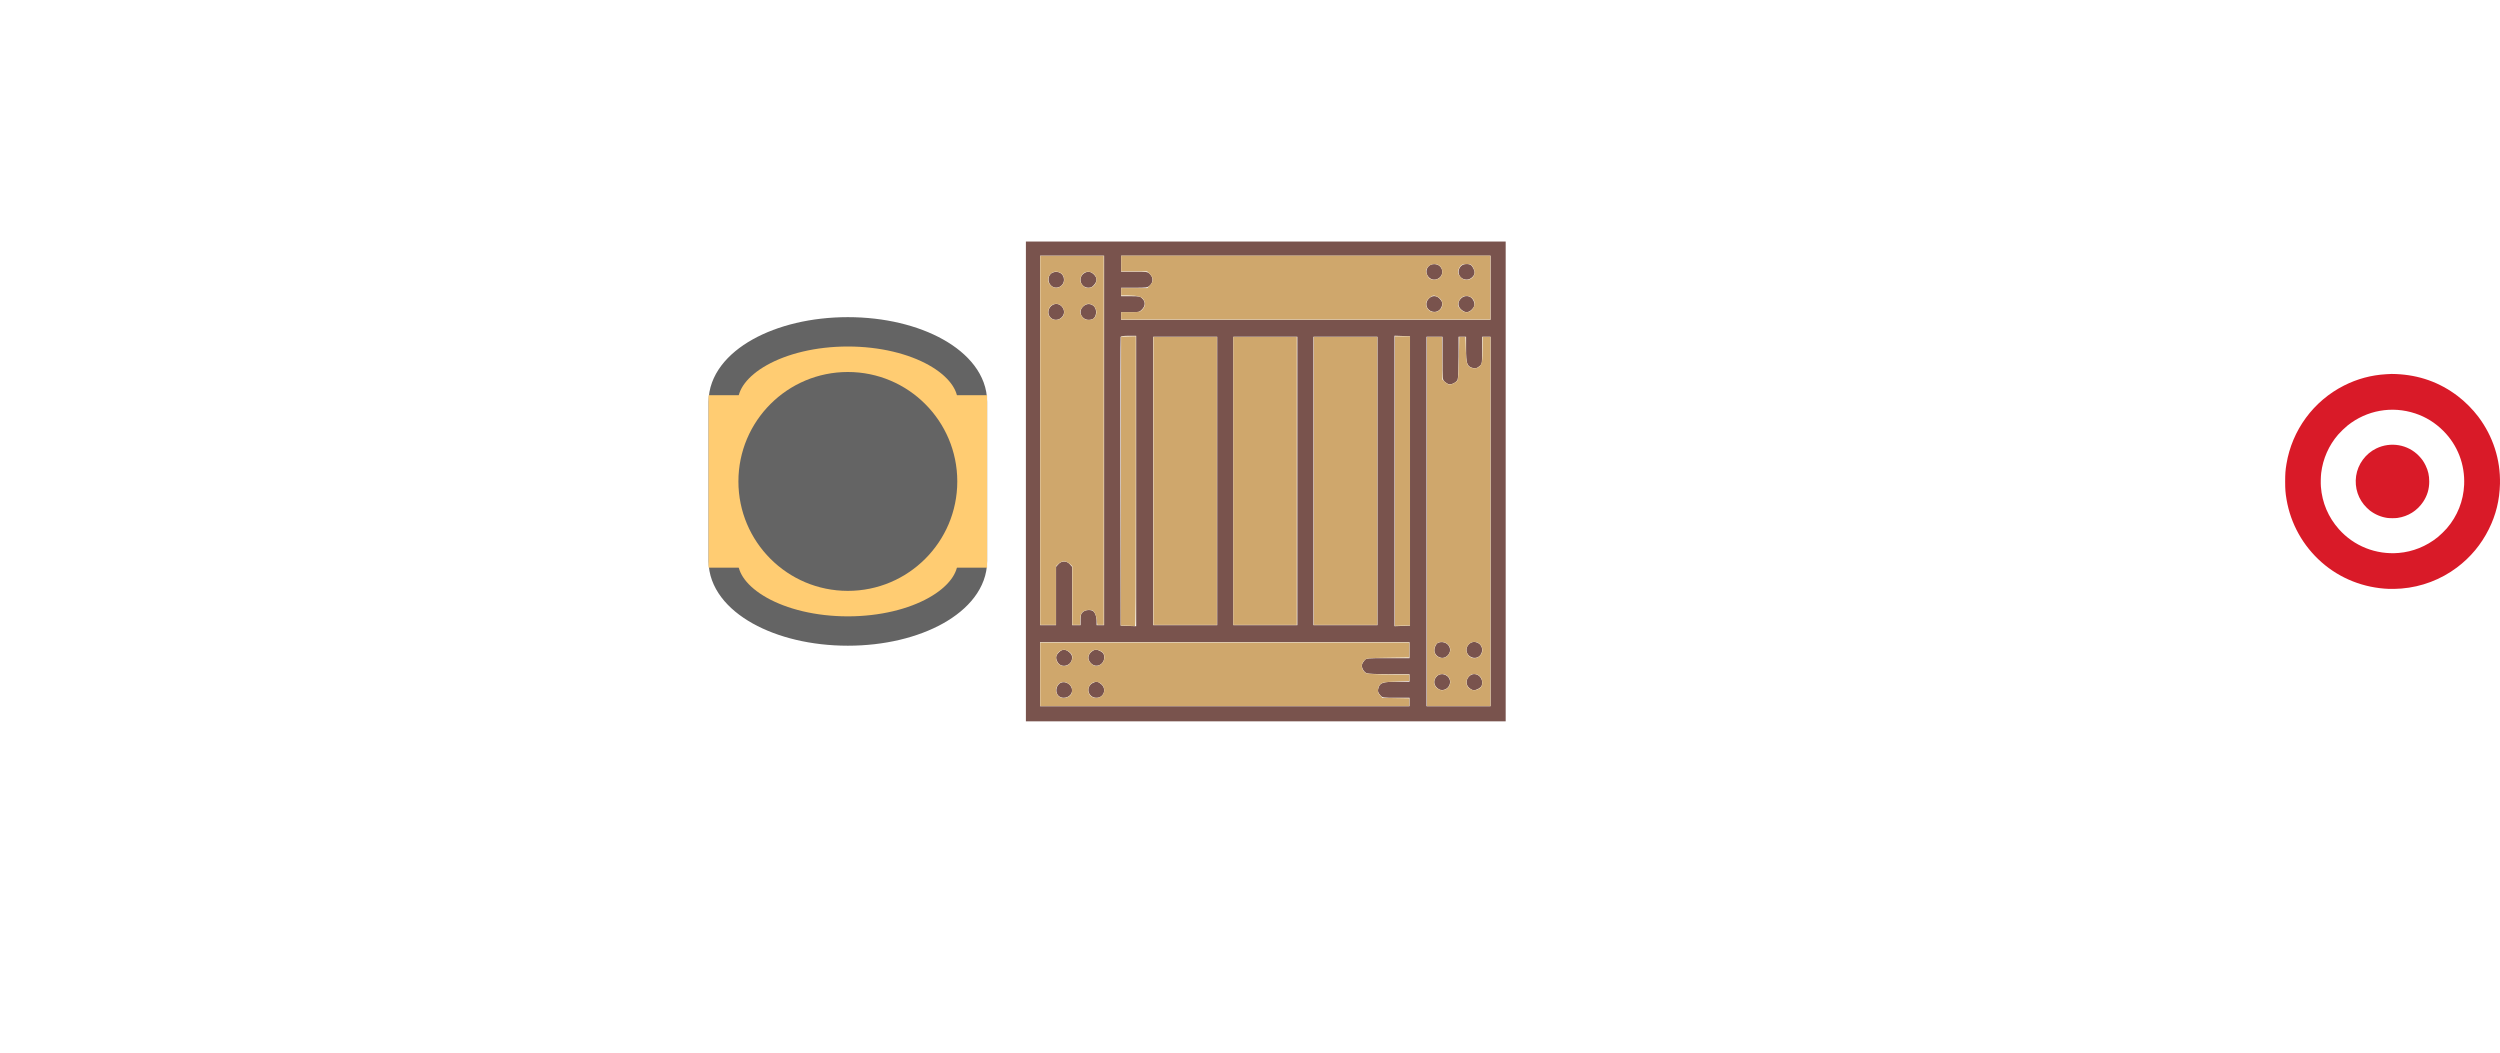
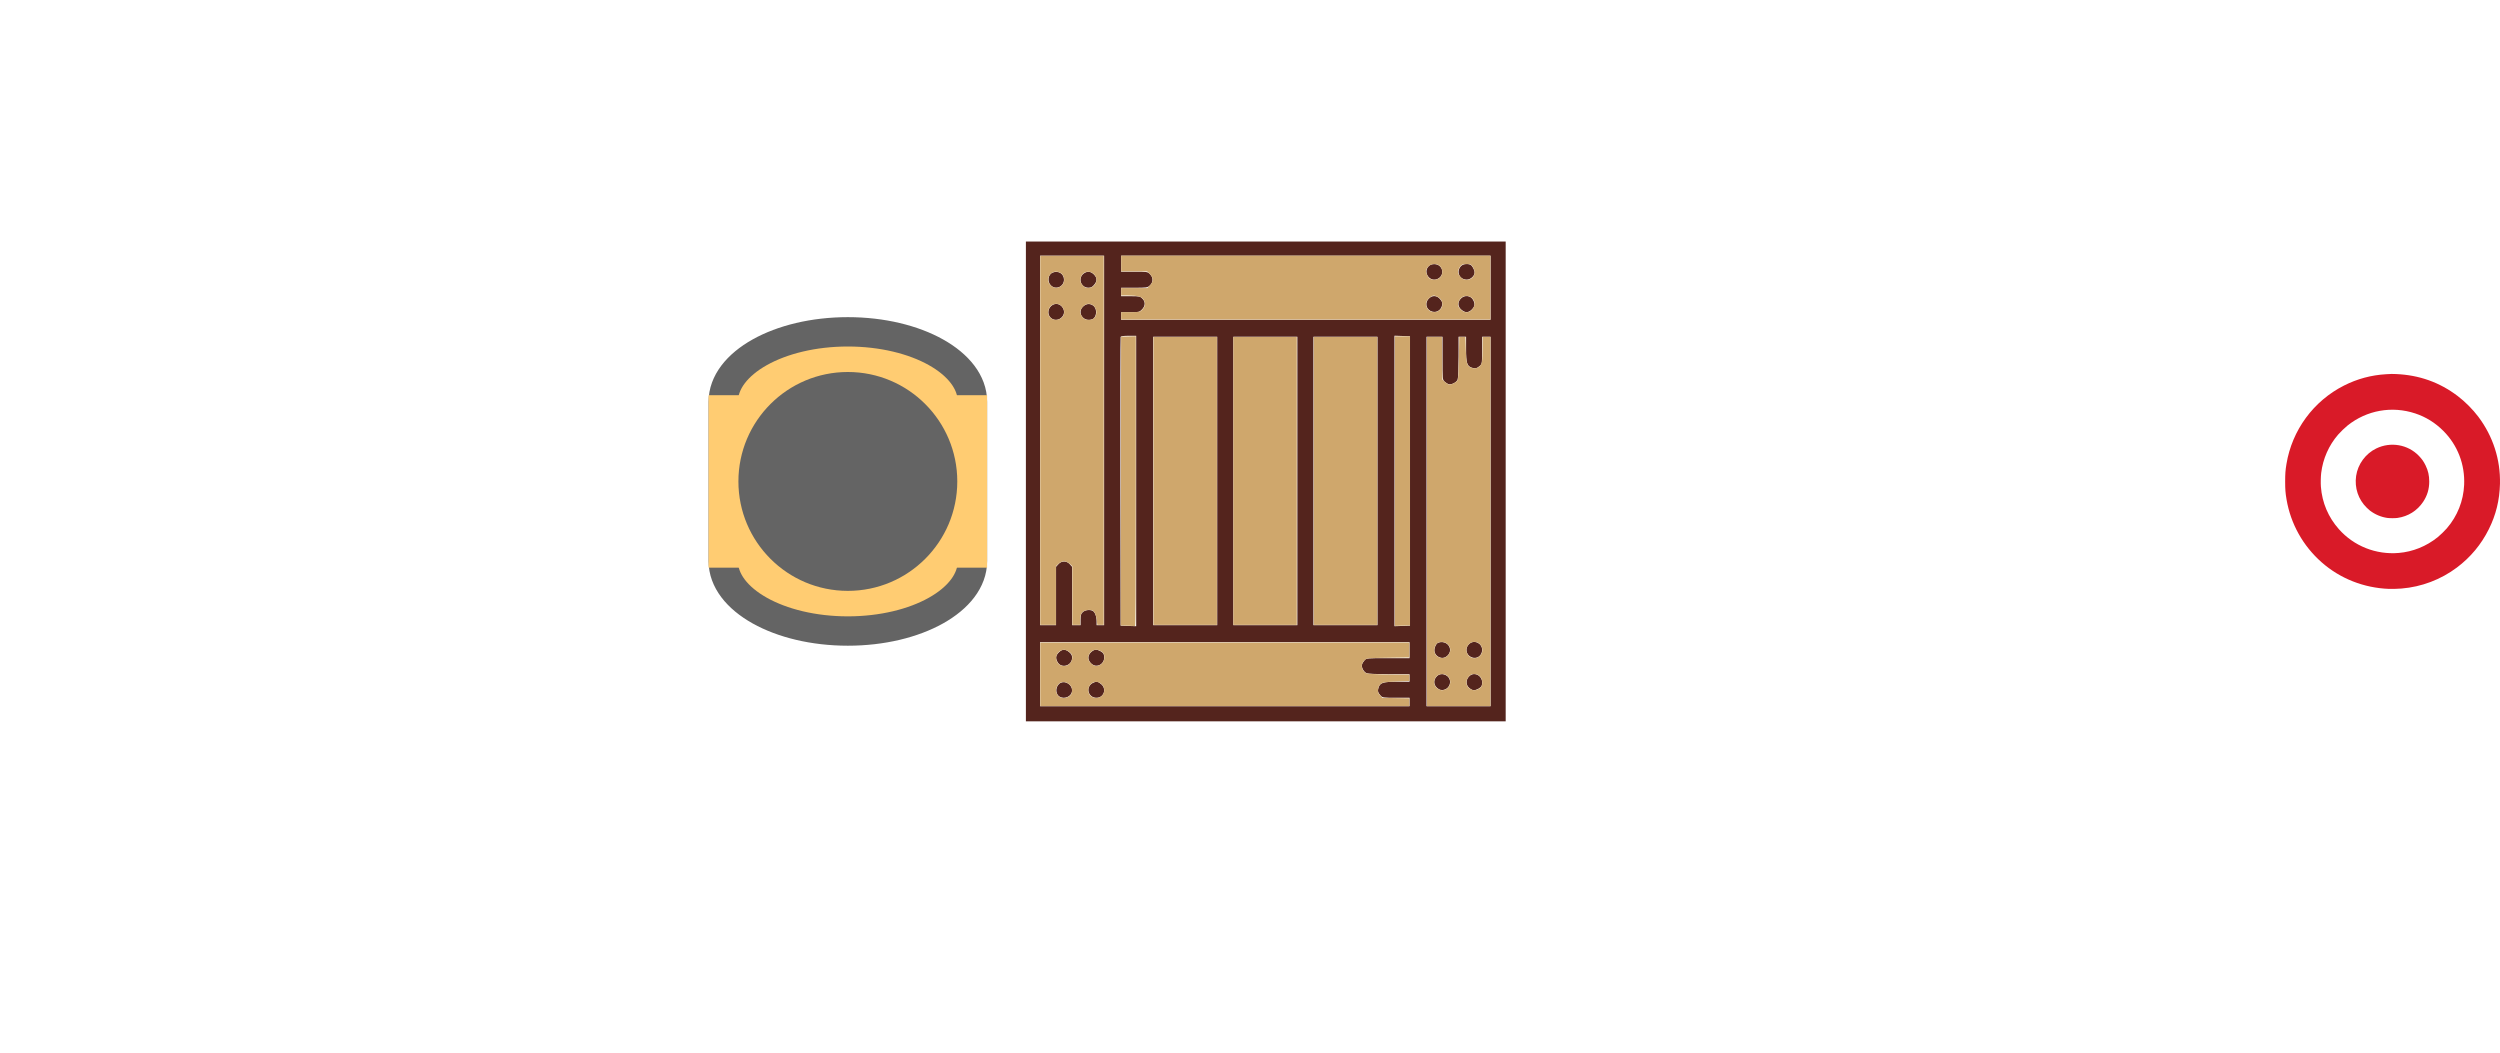
<svg xmlns="http://www.w3.org/2000/svg" xmlns:xlink="http://www.w3.org/1999/xlink" width="340.616mm" height="143.431mm" viewBox="0 0 1206.906 508.22" id="svg2" version="1.1">
  <defs id="defs4">
    <linearGradient id="linearGradient8324">
      <stop style="stop-color:#195eaf;stop-opacity:1;" offset="0" id="stop8326" />
      <stop style="stop-color:#195eaf;stop-opacity:0;" offset="1" id="stop8328" />
    </linearGradient>
    <linearGradient xlink:href="#linearGradient8324" id="linearGradient8330" x1="84.873" y1="592.25" x2="1402.669" y2="592.25" gradientUnits="userSpaceOnUse" gradientTransform="translate(-4.04061,-539.1169)" />
    <linearGradient xlink:href="#linearGradient8324" id="linearGradient18275" gradientUnits="userSpaceOnUse" x1="84.873" y1="592.25" x2="1402.669" y2="592.25" gradientTransform="translate(14.14214,577.8072)" />
  </defs>
  <g id="layer1" transform="translate(-39.73702,-222.8384)">
    <path style="fill:none;fill-rule:evenodd;stroke:url(#linearGradient18275);stroke-width:21.26;stroke-linecap:round;stroke-linejoin:miter;stroke-miterlimit:4;stroke-dasharray:42.52, 42.52;stroke-dashoffset:0;stroke-opacity:1" d="m 132.451,1036.192 c 0,0 -83.838,1.653 66,0 149.838,-1.653 160.127,206 456.857,206 296.73,0 406.857,-208.571 508.286,-208.571" id="path8283" />
-     <g id="g8250" transform="matrix(1.264757,0,0,1.264757,-111.9364,-146.0837)">
-       <g transform="matrix(0.9890888,0,0,0.9890888,71.5238,84.11912)" id="g8207">
-         <g id="g8128" transform="matrix(0.1889383,0,0,0.1889383,442.9511,301.1871)" style="fill:#54241d;fill-opacity:0.784">
-           <g id="g8130" transform="matrix(0.1,0,0,-0.1,0,509)" style="fill:#54241d;fill-opacity:0.784">
-             <path id="path8132" d="m 100,90 0,-4900 4900,0 4900,0 0,4900 0,4900 -4900,0 -4900,0 0,-4900 z m 1598,837.5 0,-3773.7 -77,0 -77,0 0,86.6 c 0,98.2 -38.5,190.6 -86.6,209.9 -65.5,25 -152.1,11.5 -196.4,-30.8 -36.6,-34.6 -44.3,-61.6 -44.3,-154 l 0,-111.7 -86.6,0 -86.6,0 0,594.9 0,596.9 -46.2,52 c -63.5,75.1 -171.4,75.1 -234.9,0 l -46.2,-52 0,-596.9 0,-594.9 -163.7,0 -163.7,0 0,3773.7 0,3773.7 654.6,0 654.6,0 0,-3773.7 z m 7893.9,3119.1 0,-654.6 -3773.6,0 -3773.7,0 0,77 0,77 184.8,0 c 177.1,0 186.8,1.9 240.7,55.8 71.2,73.2 75.1,157.9 7.7,223.3 -42.4,44.3 -59.7,48.1 -240.7,48.1 l -192.5,0 0,86.6 0,86.6 267.6,0 c 252.2,0 271.5,1.9 317.7,44.3 73.2,65.5 75.1,163.7 1.9,234.9 -44.3,46.2 -55.8,48.1 -317.7,48.1 l -269.5,0 0,163.7 0,163.7 3773.7,0 3773.7,0 0,-654.5 z m -7239.2,-3947 0,-2967 -157.9,5.8 -159.8,5.8 -5.8,2936.2 c -1.9,1615.4 0,2947.7 5.8,2961.2 5.8,15.4 57.8,23.1 163.7,23.1 l 154,0 0,-2965.1 z m 5593.1,0 0,-2955.4 -157.9,-5.8 -159.8,-5.8 0,2967 0,2967 159.8,-5.8 157.9,-5.8 0,-2955.4 z m -3937.4,0 0,-2945.8 -654.6,0 -654.6,0 0,2945.8 0,2945.8 654.6,0 654.6,0 0,-2945.8 z m 1636.6,0 0,-2945.8 -654.6,0 -654.6,0 0,2945.8 0,2945.8 654.6,0 654.6,0 0,-2945.8 z m 1636.5,0 0,-2945.8 -654.6,0 -654.6,0 0,2945.8 0,2945.8 654.6,0 654.6,0 0,-2945.8 z M 8610,2606.4 c 0,-431.3 0,-440.9 44.3,-479.4 23.1,-21.2 57.8,-44.3 77,-50.1 53.9,-19.3 165.6,36.6 186.8,92.4 11.5,28.9 19.2,236.8 19.2,464 l 0,412 77,0 77,0 0,-250.3 c 0,-284.9 19.2,-348.5 115.5,-381.2 67.4,-25 107.8,-15.4 169.4,40.4 40.4,36.6 42.4,53.9 42.4,315.8 l 0,275.3 86.6,0 86.6,0 0,-3773.6 0,-3773.7 -654.6,0 -654.6,0 0,3773.7 0,3773.7 163.7,0 163.7,0 0,-439 z m -673.8,-5962.8 0,-163.6 -439,0 c -431.3,0 -440.9,0 -479.4,-42.4 -21.2,-25 -46.2,-63.5 -52,-86.6 -17.3,-57.8 36.6,-155.9 96.3,-179.1 27,-11.5 234.9,-19.2 462.1,-19.2 l 412,0 0,-77 0,-77 -250.3,0 c -285,0 -348.5,-19.2 -381.2,-115.5 -25,-67.4 -15.4,-107.8 40.4,-167.5 36.6,-42.4 53.9,-44.3 315.8,-44.3 l 275.3,0 0,-86.6 0,-86.6 -3773.7,0 -3773.7,0 0,654.6 0,654.6 3773.7,0 3773.7,0 0,-163.8 z" style="fill:#54241d;fill-opacity:0.784" />
-             <path id="path8134" d="m 644.9,4354.6 c -92.4,-36.6 -111.7,-182.9 -34.7,-259.9 98.2,-100.1 267.6,-27 267.6,115.5 0,121.3 -113.6,192.6 -232.9,144.4 z" style="fill:#54241d;fill-opacity:0.784" />
-             <path id="path8136" d="m 1303.3,4350.8 c -150.2,-80.9 -94.3,-304.2 75.1,-304.2 50.1,0 77,13.5 115.5,59.7 65.5,77 63.5,142.5 -5.8,211.8 -59.6,57.7 -119.3,69.3 -184.8,32.7 z" style="fill:#54241d;fill-opacity:0.784" />
-             <path id="path8138" d="m 648.7,3696.2 c -98.2,-52 -119.4,-188.7 -42.4,-261.8 129,-121.3 335,32.7 254.2,188.7 -44.3,84.6 -134.8,115.4 -211.8,73.1 z" style="fill:#54241d;fill-opacity:0.784" />
-             <path id="path8140" d="m 1278.3,3671.1 c -148.3,-125.2 -5.8,-336.9 179.1,-267.6 84.7,32.7 104,198.3 30.8,265.7 -63.6,57.8 -142.5,57.8 -209.9,1.9 z" style="fill:#54241d;fill-opacity:0.784" />
-             <path id="path8142" d="m 8325.1,4483.6 c -121.3,-129 32.7,-335 188.7,-254.1 154,78.9 100.1,298.4 -73.2,298.4 -52,0 -86.6,-13.5 -115.5,-44.3 z" style="fill:#54241d;fill-opacity:0.784" />
-             <path id="path8144" d="m 8977.8,4477.9 c -90.5,-113.6 -17.3,-265.7 127.1,-265.7 77,0 159.8,75.1 159.8,144.4 0,53.9 -50,144.4 -86.6,159.8 -75.2,28.8 -159.9,11.5 -200.3,-38.5 z" style="fill:#54241d;fill-opacity:0.784" />
-             <path id="path8146" d="m 8330.8,3825.2 c -78.9,-77 -63.5,-202.2 32.7,-252.2 104,-53.9 213.7,1.9 238.7,119.4 7.7,46.2 0,71.2 -40.4,119.4 -65.4,78.8 -161.7,84.6 -231,13.4 z" style="fill:#54241d;fill-opacity:0.784" />
-             <path id="path8148" d="m 8985.5,3825.2 c -71.2,-69.3 -65.5,-165.6 11.5,-229.1 77,-65.5 142.5,-63.5 211.8,5.8 61.6,63.5 69.3,111.7 27,192.5 -48.2,94.3 -173.3,109.7 -250.3,30.8 z" style="fill:#54241d;fill-opacity:0.784" />
-             <path id="path8150" d="m 8517.6,-3206.2 c -42.4,-17.3 -84.7,-121.3 -71.2,-179.1 15.4,-67.4 63.5,-111.7 136.7,-127.1 84.7,-17.3 181,67.4 181,157.9 -0.1,119.4 -127.1,196.4 -246.5,148.3 z" style="fill:#54241d;fill-opacity:0.784" />
-             <path id="path8152" d="m 9153,-3231.2 c -86.6,-80.9 -65.5,-215.6 40.4,-265.7 109.7,-53.9 225.3,23.1 225.3,146.3 0,138.6 -165.6,213.7 -265.7,119.4 z" style="fill:#54241d;fill-opacity:0.784" />
-             <path id="path8154" d="m 8498.3,-3885.8 c -88.6,-82.8 -71.2,-206 36.6,-267.6 98.2,-55.8 229.1,27 229.1,146.3 0,134.7 -167.5,211.8 -265.7,121.3 z" style="fill:#54241d;fill-opacity:0.784" />
-             <path id="path8156" d="m 9149.1,-3895.5 c -65.5,-71.2 -63.5,-173.3 7.7,-233 28.9,-25 69.3,-46.2 90.5,-46.2 53.9,0 144.4,50 159.8,86.6 65.5,175.3 -134.8,323.6 -258,192.6 z" style="fill:#54241d;fill-opacity:0.784" />
-             <path id="path8158" d="m 771.9,-3402.6 c -61.6,-63.5 -69.3,-111.7 -27,-192.5 73.2,-144.4 298.4,-82.8 298.4,82.8 0,50.1 -13.5,77 -59.7,115.5 -76.9,65.5 -142.3,63.5 -211.7,-5.8 z" style="fill:#54241d;fill-opacity:0.784" />
-             <path id="path8160" d="m 1440,-3389.1 c -77,-67.4 -82.8,-150.2 -21.2,-223.3 125.1,-148.3 336.9,-5.8 267.6,179.1 -15.4,36.6 -105.9,86.6 -159.8,86.6 -21.1,0 -59.6,-19.3 -86.6,-42.4 z" style="fill:#54241d;fill-opacity:0.784" />
-             <path id="path8162" d="m 818.1,-4020.6 c -107.8,-44.3 -130.9,-213.7 -38.5,-279.2 104,-73.2 263.8,0 263.8,123.2 0,109.8 -127.1,196.4 -225.3,156 z" style="fill:#54241d;fill-opacity:0.784" />
-             <path id="path8164" d="m 1467,-4026.4 c -154,-79 -98.2,-302.3 75.1,-302.3 150.2,0 211.8,179.1 96.3,277.3 -65.5,55.8 -100.2,61.6 -171.4,25 z" style="fill:#54241d;fill-opacity:0.784" />
-           </g>
-         </g>
-         <path style="opacity:1;fill:#cfa76c;fill-opacity:1;stroke:none;stroke-width:15.945;stroke-linecap:butt;stroke-linejoin:round;stroke-miterlimit:4;stroke-dasharray:none;stroke-dashoffset:0;stroke-opacity:1" d="m 481.606,331.756 0,-1.429 3.588,0 c 3.317,0 3.653,-0.065 4.45,-0.862 1.181,-1.181 1.424,-2.405 0.741,-3.726 -0.706,-1.366 -2.243,-1.836 -6.011,-1.839 l -2.768,-0.002 0,-1.429 0,-1.429 5.027,0 5.027,0 1.044,-1.044 c 1.404,-1.404 1.404,-2.937 0,-4.341 l -1.044,-1.044 -5.027,0 -5.027,0 0,-3.036 0,-3.036 71.25,0 71.25,0 0,12.321 0,12.321 -71.25,0 -71.25,0 0,-1.429 z M 604.59,329.451 c 1.601,-1.483 1.187,-3.968 -0.834,-5.013 -1.466,-0.758 -1.979,-0.682 -3.287,0.487 -0.907,0.811 -1.148,1.308 -1.148,2.368 0,2.685 3.26,4.021 5.269,2.159 z m 12.52,-0.223 c 1.106,-1.314 1.184,-2.761 0.216,-3.991 -1.398,-1.778 -4.166,-1.522 -5.201,0.48 -0.771,1.492 -0.637,2.404 0.525,3.566 1.464,1.464 3.2,1.443 4.46,-0.055 z m -12.452,-12.278 c 0.605,-0.605 0.877,-1.274 0.877,-2.159 0,-3.58 -4.981,-4.21 -6.193,-0.784 -0.295,0.833 0.579,2.921 1.428,3.415 1.181,0.686 2.945,0.472 3.889,-0.472 z m 12.5,0 c 1.068,-1.068 1.126,-2.461 0.166,-4.034 -0.605,-0.993 -0.911,-1.161 -2.112,-1.161 -1.903,0 -2.47,0.267 -3.083,1.454 -0.746,1.442 -0.652,2.266 0.402,3.518 1.217,1.446 3.303,1.546 4.627,0.222 z" id="path8189" />
-         <path style="opacity:1;fill:#cfa76c;fill-opacity:1;stroke:none;stroke-width:15.945;stroke-linecap:butt;stroke-linejoin:round;stroke-miterlimit:4;stroke-dasharray:none;stroke-dashoffset:0;stroke-opacity:1" d="m 599.633,411.119 0,-71.216 2.881,0 2.881,0 0.087,8.227 0.087,8.227 0.935,0.856 c 0.514,0.471 1.224,0.929 1.578,1.018 0.891,0.224 2.947,-0.827 3.373,-1.723 0.237,-0.5 0.372,-2.912 0.482,-8.649 l 0.153,-7.956 1.185,0 1.185,0 0.138,4.609 c 0.16,5.342 0.447,6.461 1.826,7.115 1.285,0.61 2.419,0.507 3.393,-0.306 1.078,-0.9 1.249,-1.887 1.269,-7.314 l 0.015,-4.104 1.515,0 1.515,0 0,71.216 0,71.216 -12.248,0 -12.248,0 0,-71.216 z m 7.208,64.754 c 2.211,-1.049 2.394,-4.137 0.321,-5.401 -2.17,-1.323 -4.75,0.138 -4.75,2.691 0,1.137 0.497,1.949 1.608,2.626 0.964,0.588 1.712,0.61 2.822,0.084 z m 12.309,0.057 c 1.309,-0.554 1.825,-1.312 1.806,-2.652 -0.029,-2.002 -1.329,-3.317 -3.279,-3.317 -0.707,0 -1.117,0.195 -1.76,0.839 -1.575,1.575 -1.37,3.864 0.444,4.97 0.969,0.591 1.676,0.632 2.789,0.16 z m -11.643,-12.957 c 1.046,-1.002 1.368,-2.264 0.879,-3.436 -0.747,-1.788 -3.355,-2.567 -4.798,-1.432 -1.313,1.033 -1.508,3.643 -0.352,4.729 1.322,1.242 3.06,1.299 4.271,0.139 z m 12.103,0.35 c 2.528,-1.701 1.339,-5.736 -1.69,-5.736 -0.915,0 -1.287,0.152 -2.026,0.829 -2.815,2.579 0.558,7.032 3.716,4.907 z" id="path8191" />
-         <path style="opacity:1;fill:#cfa76c;fill-opacity:1;stroke:none;stroke-width:15.945;stroke-linecap:butt;stroke-linejoin:round;stroke-miterlimit:4;stroke-dasharray:none;stroke-dashoffset:0;stroke-opacity:1" d="m 450.383,379.804 0,-71.216 12.248,0 12.248,0 0,71.216 0,71.216 -1.243,0 -1.243,0 -0.178,-1.705 c -0.196,-1.868 -0.854,-3.436 -1.614,-3.843 -0.729,-0.39 -2.224,-0.315 -3.229,0.161 -1.136,0.539 -1.585,1.599 -1.585,3.736 l 0,1.65 -1.515,0 -1.515,0 0,-11.317 0,-11.317 -0.694,-0.648 c -1.666,-1.554 -3.116,-1.649 -4.608,-0.301 l -1.011,0.913 0,11.335 0,11.335 -3.03,0 -3.03,0 0,-71.216 z m 7.781,-46.979 c 1.148,-0.7 1.703,-2.068 1.336,-3.293 -0.585,-1.952 -2.388,-2.9 -4.131,-2.172 -1.057,0.442 -1.666,1.267 -1.872,2.536 -0.421,2.592 2.36,4.336 4.668,2.929 z m 12.749,0.003 c 1.925,-1.514 1.279,-4.874 -1.073,-5.578 -0.828,-0.248 -1.115,-0.221 -1.94,0.183 -1.125,0.551 -2.111,1.894 -2.111,2.874 0,0.848 0.944,2.286 1.775,2.707 0.969,0.49 2.605,0.399 3.349,-0.186 z M 458.238,320.385 c 2.123,-1.429 1.719,-4.699 -0.678,-5.49 -3.497,-1.154 -5.708,3.434 -2.648,5.495 1.082,0.729 2.237,0.728 3.326,-0.005 z m 12.446,0.05 c 1.35,-1.062 1.773,-2.714 1.018,-3.979 -1.468,-2.459 -4.726,-2.248 -5.637,0.364 -0.457,1.311 -0.221,2.229 0.85,3.299 0.705,0.705 1.03,0.844 1.971,0.844 0.761,0 1.346,-0.171 1.798,-0.527 z" id="path8193" />
-         <path style="opacity:1;fill:#cfa76c;fill-opacity:1;stroke:none;stroke-width:15.945;stroke-linecap:butt;stroke-linejoin:round;stroke-miterlimit:4;stroke-dasharray:none;stroke-dashoffset:0;stroke-opacity:1" d="m 484.033,451.336 -2.589,-0.082 0.064,-55.739 0.064,-55.739 2.841,-0.071 2.841,-0.071 0,55.945 c 0,44.616 -0.064,55.935 -0.316,55.892 -0.174,-0.029 -1.481,-0.09 -2.905,-0.135 z" id="path8195" />
-         <path style="opacity:1;fill:#cfa76c;fill-opacity:1;stroke:none;stroke-width:15.945;stroke-linecap:butt;stroke-linejoin:round;stroke-miterlimit:4;stroke-dasharray:none;stroke-dashoffset:0;stroke-opacity:1" d="m 494.072,395.461 0,-55.558 12.248,0 12.248,0 0,55.558 0,55.558 -12.248,0 -12.248,0 0,-55.558 z" id="path8197" />
-         <path style="opacity:1;fill:#cfa76c;fill-opacity:1;stroke:none;stroke-width:15.945;stroke-linecap:butt;stroke-linejoin:round;stroke-miterlimit:4;stroke-dasharray:none;stroke-dashoffset:0;stroke-opacity:1" d="m 524.882,395.461 0,-55.558 12.248,0 12.248,0 0,55.558 0,55.558 -12.248,0 -12.248,0 0,-55.558 z" id="path8199" />
-         <path style="opacity:1;fill:#cfa76c;fill-opacity:1;stroke:none;stroke-width:15.945;stroke-linecap:butt;stroke-linejoin:round;stroke-miterlimit:4;stroke-dasharray:none;stroke-dashoffset:0;stroke-opacity:1" d="m 555.944,395.461 0,-55.558 12.248,0 12.248,0 0,55.558 0,55.558 -12.248,0 -12.248,0 0,-55.558 z" id="path8201" />
-         <path style="opacity:1;fill:#cfa76c;fill-opacity:1;stroke:none;stroke-width:15.945;stroke-linecap:butt;stroke-linejoin:round;stroke-miterlimit:4;stroke-dasharray:none;stroke-dashoffset:0;stroke-opacity:1" d="m 587.259,395.524 4.9e-4,-55.874 2.904,0 2.904,0 0,55.796 0,55.796 -2.905,0.078 -2.905,0.078 5e-4,-55.874 z" id="path8203" />
-         <path style="opacity:1;fill:#cfa76c;fill-opacity:1;stroke:none;stroke-width:15.945;stroke-linecap:butt;stroke-linejoin:round;stroke-miterlimit:4;stroke-dasharray:none;stroke-dashoffset:0;stroke-opacity:1" d="m 450.383,470.086 0,-12.248 71.216,0 71.216,0 0,2.869 0,2.869 -8.096,0.123 c -7.605,0.116 -8.137,0.154 -8.776,0.63 -1.722,1.283 -1.951,3.14 -0.577,4.677 0.684,0.765 0.798,0.798 3.459,0.983 1.514,0.105 5.28,0.199 8.371,0.208 l 5.619,0.016 0,1.224 0,1.224 -4.483,0.174 c -2.465,0.096 -4.888,0.282 -5.383,0.415 -1.317,0.353 -2.055,1.263 -2.19,2.701 -0.103,1.094 -0.03,1.303 0.765,2.218 l 0.878,1.01 5.206,0.089 5.206,0.089 0,1.489 0,1.489 -71.216,0 -71.216,0 0,-12.248 z m 10.425,8.874 c 1.313,-0.556 1.823,-1.31 1.823,-2.696 0,-0.998 -0.131,-1.357 -0.724,-1.975 -1.855,-1.936 -4.299,-1.559 -5.194,0.802 -0.369,0.974 -0.338,1.593 0.127,2.574 0.674,1.42 2.367,1.973 3.968,1.295 z m 13.372,-0.608 c 1.465,-1.465 1.094,-3.82 -0.774,-4.92 -2.773,-1.632 -5.738,1.799 -3.933,4.553 0.962,1.468 3.416,1.659 4.707,0.367 z m -13.167,-11.814 c 1.51,-0.781 2.237,-3.086 1.365,-4.33 -0.553,-0.789 -1.97,-1.592 -2.808,-1.591 -1.766,0.002 -3.35,1.889 -3.027,3.607 0.417,2.22 2.533,3.316 4.47,2.314 z m 12.227,0.027 c 1.101,-0.46 1.889,-1.733 1.891,-3.053 0.001,-1.233 -0.455,-1.939 -1.607,-2.486 -1.41,-0.669 -2.515,-0.538 -3.53,0.419 -1.649,1.555 -1.411,3.573 0.58,4.914 0.986,0.664 1.477,0.702 2.666,0.205 z" id="path8205" />
-       </g>
+     <g style="fill:#54241d;fill-opacity:1" transform="matrix(0.02363536,0,0,-0.02363536,532.6364,457.3824)" id="g8130">
+       <path style="fill:#54241d;fill-opacity:1" d="m 100,90 0,-4900 4900,0 4900,0 0,4900 0,4900 -4900,0 -4900,0 0,-4900 z m 1598,837.5 0,-3773.7 -77,0 -77,0 0,86.6 c 0,98.2 -38.5,190.6 -86.6,209.9 -65.5,25 -152.1,11.5 -196.4,-30.8 -36.6,-34.6 -44.3,-61.6 -44.3,-154 l 0,-111.7 -86.6,0 -86.6,0 0,594.9 0,596.9 -46.2,52 c -63.5,75.1 -171.4,75.1 -234.9,0 l -46.2,-52 0,-596.9 0,-594.9 -163.7,0 -163.7,0 0,3773.7 0,3773.7 654.6,0 654.6,0 0,-3773.7 z m 7893.9,3119.1 0,-654.6 -3773.6,0 -3773.7,0 0,77 0,77 184.8,0 c 177.1,0 186.8,1.9 240.7,55.8 71.2,73.2 75.1,157.9 7.7,223.3 -42.4,44.3 -59.7,48.1 -240.7,48.1 l -192.5,0 0,86.6 0,86.6 267.6,0 c 252.2,0 271.5,1.9 317.7,44.3 73.2,65.5 75.1,163.7 1.9,234.9 -44.3,46.2 -55.8,48.1 -317.7,48.1 l -269.5,0 0,163.7 0,163.7 3773.7,0 3773.7,0 0,-654.5 z m -7239.2,-3947 0,-2967 -157.9,5.8 -159.8,5.8 -5.8,2936.2 c -1.9,1615.4 0,2947.7 5.8,2961.2 5.8,15.4 57.8,23.1 163.7,23.1 l 154,0 0,-2965.1 z m 5593.1,0 0,-2955.4 -157.9,-5.8 -159.8,-5.8 0,2967 0,2967 159.8,-5.8 157.9,-5.8 0,-2955.4 z m -3937.4,0 0,-2945.8 -654.6,0 -654.6,0 0,2945.8 0,2945.8 654.6,0 654.6,0 0,-2945.8 z m 1636.6,0 0,-2945.8 -654.6,0 -654.6,0 0,2945.8 0,2945.8 654.6,0 654.6,0 0,-2945.8 z m 1636.5,0 0,-2945.8 -654.6,0 -654.6,0 0,2945.8 0,2945.8 654.6,0 654.6,0 0,-2945.8 z M 8610,2606.4 c 0,-431.3 0,-440.9 44.3,-479.4 23.1,-21.2 57.8,-44.3 77,-50.1 53.9,-19.3 165.6,36.6 186.8,92.4 11.5,28.9 19.2,236.8 19.2,464 l 0,412 77,0 77,0 0,-250.3 c 0,-284.9 19.2,-348.5 115.5,-381.2 67.4,-25 107.8,-15.4 169.4,40.4 40.4,36.6 42.4,53.9 42.4,315.8 l 0,275.3 86.6,0 86.6,0 0,-3773.6 0,-3773.7 -654.6,0 -654.6,0 0,3773.7 0,3773.7 163.7,0 163.7,0 0,-439 z m -673.8,-5962.8 0,-163.6 -439,0 c -431.3,0 -440.9,0 -479.4,-42.4 -21.2,-25 -46.2,-63.5 -52,-86.6 -17.3,-57.8 36.6,-155.9 96.3,-179.1 27,-11.5 234.9,-19.2 462.1,-19.2 l 412,0 0,-77 0,-77 -250.3,0 c -285,0 -348.5,-19.2 -381.2,-115.5 -25,-67.4 -15.4,-107.8 40.4,-167.5 36.6,-42.4 53.9,-44.3 315.8,-44.3 l 275.3,0 0,-86.6 0,-86.6 -3773.7,0 -3773.7,0 0,654.6 0,654.6 3773.7,0 3773.7,0 0,-163.8 z" id="path8132" />
+       <path style="fill:#54241d;fill-opacity:1" d="m 644.9,4354.6 c -92.4,-36.6 -111.7,-182.9 -34.7,-259.9 98.2,-100.1 267.6,-27 267.6,115.5 0,121.3 -113.6,192.6 -232.9,144.4 z" id="path8134" />
+       <path style="fill:#54241d;fill-opacity:1" d="m 1303.3,4350.8 c -150.2,-80.9 -94.3,-304.2 75.1,-304.2 50.1,0 77,13.5 115.5,59.7 65.5,77 63.5,142.5 -5.8,211.8 -59.6,57.7 -119.3,69.3 -184.8,32.7 z" id="path8136" />
+       <path style="fill:#54241d;fill-opacity:1" d="m 648.7,3696.2 c -98.2,-52 -119.4,-188.7 -42.4,-261.8 129,-121.3 335,32.7 254.2,188.7 -44.3,84.6 -134.8,115.4 -211.8,73.1 z" id="path8138" />
+       <path style="fill:#54241d;fill-opacity:1" d="m 1278.3,3671.1 c -148.3,-125.2 -5.8,-336.9 179.1,-267.6 84.7,32.7 104,198.3 30.8,265.7 -63.6,57.8 -142.5,57.8 -209.9,1.9 z" id="path8140" />
+       <path style="fill:#54241d;fill-opacity:1" d="m 8325.1,4483.6 c -121.3,-129 32.7,-335 188.7,-254.1 154,78.9 100.1,298.4 -73.2,298.4 -52,0 -86.6,-13.5 -115.5,-44.3 z" id="path8142" />
+       <path style="fill:#54241d;fill-opacity:1" d="m 8977.8,4477.9 c -90.5,-113.6 -17.3,-265.7 127.1,-265.7 77,0 159.8,75.1 159.8,144.4 0,53.9 -50,144.4 -86.6,159.8 -75.2,28.8 -159.9,11.5 -200.3,-38.5 z" id="path8144" />
+       <path style="fill:#54241d;fill-opacity:1" d="m 8330.8,3825.2 c -78.9,-77 -63.5,-202.2 32.7,-252.2 104,-53.9 213.7,1.9 238.7,119.4 7.7,46.2 0,71.2 -40.4,119.4 -65.4,78.8 -161.7,84.6 -231,13.4 z" id="path8146" />
+       <path style="fill:#54241d;fill-opacity:1" d="m 8985.5,3825.2 c -71.2,-69.3 -65.5,-165.6 11.5,-229.1 77,-65.5 142.5,-63.5 211.8,5.8 61.6,63.5 69.3,111.7 27,192.5 -48.2,94.3 -173.3,109.7 -250.3,30.8 z" id="path8148" />
+       <path style="fill:#54241d;fill-opacity:1" d="m 8517.6,-3206.2 c -42.4,-17.3 -84.7,-121.3 -71.2,-179.1 15.4,-67.4 63.5,-111.7 136.7,-127.1 84.7,-17.3 181,67.4 181,157.9 -0.1,119.4 -127.1,196.4 -246.5,148.3 z" id="path8150" />
+       <path style="fill:#54241d;fill-opacity:1" d="m 9153,-3231.2 c -86.6,-80.9 -65.5,-215.6 40.4,-265.7 109.7,-53.9 225.3,23.1 225.3,146.3 0,138.6 -165.6,213.7 -265.7,119.4 z" id="path8152" />
+       <path style="fill:#54241d;fill-opacity:1" d="m 8498.3,-3885.8 c -88.6,-82.8 -71.2,-206 36.6,-267.6 98.2,-55.8 229.1,27 229.1,146.3 0,134.7 -167.5,211.8 -265.7,121.3 z" id="path8154" />
+       <path style="fill:#54241d;fill-opacity:1" d="m 9149.1,-3895.5 c -65.5,-71.2 -63.5,-173.3 7.7,-233 28.9,-25 69.3,-46.2 90.5,-46.2 53.9,0 144.4,50 159.8,86.6 65.5,175.3 -134.8,323.6 -258,192.6 z" id="path8156" />
+       <path style="fill:#54241d;fill-opacity:1" d="m 771.9,-3402.6 c -61.6,-63.5 -69.3,-111.7 -27,-192.5 73.2,-144.4 298.4,-82.8 298.4,82.8 0,50.1 -13.5,77 -59.7,115.5 -76.9,65.5 -142.3,63.5 -211.7,-5.8 z" id="path8158" />
+       <path style="fill:#54241d;fill-opacity:1" d="m 1440,-3389.1 c -77,-67.4 -82.8,-150.2 -21.2,-223.3 125.1,-148.3 336.9,-5.8 267.6,179.1 -15.4,36.6 -105.9,86.6 -159.8,86.6 -21.1,0 -59.6,-19.3 -86.6,-42.4 z" id="path8160" />
+       <path style="fill:#54241d;fill-opacity:1" d="m 818.1,-4020.6 c -107.8,-44.3 -130.9,-213.7 -38.5,-279.2 104,-73.2 263.8,0 263.8,123.2 0,109.8 -127.1,196.4 -225.3,156 z" id="path8162" />
+       <path style="fill:#54241d;fill-opacity:1" d="m 1467,-4026.4 c -154,-79 -98.2,-302.3 75.1,-302.3 150.2,0 211.8,179.1 96.3,277.3 -65.5,55.8 -100.2,61.6 -171.4,25 z" id="path8164" />
    </g>
+     <path style="opacity:1;fill:#cfa76c;fill-opacity:1;stroke:none;stroke-width:15.945;stroke-linecap:butt;stroke-linejoin:round;stroke-miterlimit:4;stroke-dasharray:none;stroke-dashoffset:0;stroke-opacity:1" d="m 580.993,375.318 0,-1.787 4.488,0 c 4.149,0 4.57,-0.082 5.566,-1.078 1.477,-1.477 1.781,-3.008 0.927,-4.661 -0.884,-1.709 -2.806,-2.297 -7.519,-2.3 l -3.462,-0.002 0,-1.787 0,-1.787 6.289,0 6.289,0 1.306,-1.306 c 1.756,-1.756 1.756,-3.674 0,-5.43 l -1.306,-1.306 -6.289,0 -6.289,0 0,-3.798 0,-3.798 89.131,0 89.131,0 0,15.414 0,15.414 -89.131,0 -89.131,0 0,-1.787 z m 153.847,-2.883 c 2.002,-1.856 1.485,-4.964 -1.043,-6.271 -1.834,-0.949 -2.475,-0.854 -4.112,0.609 -1.135,1.014 -1.437,1.636 -1.437,2.962 0,3.359 4.078,5.03 6.592,2.701 z m 15.662,-0.279 c 1.383,-1.644 1.481,-3.453 0.27,-4.993 -1.749,-2.224 -5.211,-1.904 -6.506,0.6 -0.965,1.866 -0.797,3.008 0.657,4.461 1.832,1.832 4.003,1.805 5.579,-0.069 z m -15.577,-15.359 c 0.757,-0.757 1.097,-1.593 1.097,-2.701 0,-4.479 -6.23,-5.267 -7.747,-0.98 -0.369,1.042 0.724,3.654 1.786,4.272 1.477,0.859 3.684,0.591 4.865,-0.591 z m 15.637,0 c 1.336,-1.336 1.408,-3.078 0.208,-5.046 -0.757,-1.242 -1.139,-1.452 -2.642,-1.452 -2.381,0 -3.089,0.334 -3.857,1.819 -0.933,1.804 -0.815,2.835 0.503,4.401 1.522,1.809 4.132,1.934 5.789,0.278 z" id="path8189" />
+     <path style="opacity:1;fill:#cfa76c;fill-opacity:1;stroke:none;stroke-width:15.945;stroke-linecap:butt;stroke-linejoin:round;stroke-miterlimit:4;stroke-dasharray:none;stroke-dashoffset:0;stroke-opacity:1" d="m 728.639,474.598 0,-89.088 3.604,0 3.604,0 0.108,10.292 0.108,10.292 1.169,1.071 c 0.643,0.589 1.531,1.162 1.973,1.273 1.115,0.28 3.687,-1.034 4.219,-2.155 0.297,-0.626 0.465,-3.643 0.603,-10.82 l 0.191,-9.953 1.482,0 1.482,0 0.173,5.765 c 0.201,6.683 0.559,8.082 2.284,8.9 1.607,0.763 3.026,0.635 4.244,-0.382 1.349,-1.126 1.563,-2.361 1.588,-9.15 l 0.019,-5.134 1.895,0 1.895,0 0,89.088 0,89.088 -15.322,0 -15.322,0 0,-89.088 z m 9.016,81.005 c 2.766,-1.312 2.995,-5.175 0.401,-6.757 -2.715,-1.655 -5.942,0.173 -5.942,3.366 0,1.423 0.622,2.438 2.011,3.286 1.207,0.736 2.142,0.763 3.53,0.105 z m 15.398,0.071 c 1.638,-0.693 2.283,-1.641 2.259,-3.318 -0.036,-2.504 -1.663,-4.15 -4.101,-4.15 -0.885,0 -1.397,0.244 -2.202,1.049 -1.97,1.97 -1.714,4.834 0.555,6.218 1.212,0.739 2.097,0.79 3.489,0.201 z M 738.489,539.464 c 1.308,-1.253 1.712,-2.832 1.099,-4.298 -0.935,-2.237 -4.197,-3.211 -6.002,-1.791 -1.643,1.292 -1.886,4.558 -0.44,5.916 1.654,1.554 3.828,1.624 5.343,0.173 z m 15.14,0.437 c 3.163,-2.128 1.676,-7.176 -2.115,-7.176 -1.144,0 -1.61,0.191 -2.534,1.038 -3.521,3.227 0.698,8.797 4.649,6.138 z" id="path8191" />
+     <path style="opacity:1;fill:#cfa76c;fill-opacity:1;stroke:none;stroke-width:15.945;stroke-linecap:butt;stroke-linejoin:round;stroke-miterlimit:4;stroke-dasharray:none;stroke-dashoffset:0;stroke-opacity:1" d="m 541.934,435.425 0,-89.088 15.322,0 15.322,0 0,89.088 0,89.088 -1.554,0 -1.554,0 -0.223,-2.132 c -0.245,-2.337 -1.069,-4.299 -2.019,-4.807 -0.912,-0.488 -2.782,-0.395 -4.039,0.202 -1.421,0.674 -1.983,2 -1.983,4.674 l 0,2.064 -1.895,0 -1.895,0 0,-14.157 0,-14.157 -0.869,-0.81 c -2.085,-1.944 -3.898,-2.063 -5.765,-0.377 l -1.265,1.142 0,14.179 0,14.179 -3.791,0 -3.791,0 0,-89.088 z m 9.733,-58.768 c 1.436,-0.876 2.13,-2.586 1.671,-4.119 -0.732,-2.442 -2.987,-3.628 -5.168,-2.717 -1.322,0.552 -2.084,1.585 -2.342,3.172 -0.526,3.242 2.952,5.424 5.839,3.664 z m 15.948,0.004 c 2.408,-1.894 1.6,-6.097 -1.342,-6.978 -1.036,-0.31 -1.395,-0.277 -2.427,0.229 -1.408,0.69 -2.641,2.369 -2.641,3.595 0,1.06 1.18,2.86 2.221,3.387 1.212,0.613 3.259,0.499 4.19,-0.233 z m -15.856,-15.566 c 2.656,-1.787 2.151,-5.878 -0.848,-6.868 -4.375,-1.444 -7.14,4.295 -3.313,6.875 1.354,0.912 2.798,0.91 4.16,-0.006 z m 15.569,0.063 c 1.689,-1.329 2.218,-3.396 1.273,-4.978 -1.836,-3.076 -5.912,-2.813 -7.051,0.456 -0.572,1.64 -0.276,2.788 1.063,4.127 0.882,0.882 1.288,1.055 2.466,1.055 0.952,0 1.683,-0.214 2.249,-0.66 z" id="path8193" />
+     <path style="opacity:1;fill:#cfa76c;fill-opacity:1;stroke:none;stroke-width:15.945;stroke-linecap:butt;stroke-linejoin:round;stroke-miterlimit:4;stroke-dasharray:none;stroke-dashoffset:0;stroke-opacity:1" d="m 584.029,524.908 -3.239,-0.102 0.08,-69.727 0.08,-69.727 3.554,-0.089 3.554,-0.089 0,69.985 c 0,55.813 -0.08,69.972 -0.395,69.919 -0.217,-0.037 -1.852,-0.113 -3.634,-0.169 z" id="path8195" />
+     <path style="opacity:1;fill:#cfa76c;fill-opacity:1;stroke:none;stroke-width:15.945;stroke-linecap:butt;stroke-linejoin:round;stroke-miterlimit:4;stroke-dasharray:none;stroke-dashoffset:0;stroke-opacity:1" d="m 596.587,455.011 0,-69.501 15.322,0 15.322,0 0,69.501 0,69.501 -15.322,0 -15.322,0 0,-69.501 z" id="path8197" />
+     <path style="opacity:1;fill:#cfa76c;fill-opacity:1;stroke:none;stroke-width:15.945;stroke-linecap:butt;stroke-linejoin:round;stroke-miterlimit:4;stroke-dasharray:none;stroke-dashoffset:0;stroke-opacity:1" d="m 635.128,455.011 0,-69.501 15.322,0 15.322,0 0,69.501 0,69.501 -15.322,0 -15.322,0 0,-69.501 z" id="path8199" />
+     <path style="opacity:1;fill:#cfa76c;fill-opacity:1;stroke:none;stroke-width:15.945;stroke-linecap:butt;stroke-linejoin:round;stroke-miterlimit:4;stroke-dasharray:none;stroke-dashoffset:0;stroke-opacity:1" d="m 673.986,455.011 0,-69.501 15.322,0 15.322,0 0,69.501 0,69.501 -15.322,0 -15.322,0 0,-69.501 z" id="path8201" />
+     <path style="opacity:1;fill:#cfa76c;fill-opacity:1;stroke:none;stroke-width:15.945;stroke-linecap:butt;stroke-linejoin:round;stroke-miterlimit:4;stroke-dasharray:none;stroke-dashoffset:0;stroke-opacity:1" d="m 713.159,455.09 6.1e-4,-69.896 3.633,0 3.633,0 0,69.798 0,69.798 -3.634,0.098 -3.634,0.098 6.3e-4,-69.896 z" id="path8203" />
+     <path style="opacity:1;fill:#cfa76c;fill-opacity:1;stroke:none;stroke-width:15.945;stroke-linecap:butt;stroke-linejoin:round;stroke-miterlimit:4;stroke-dasharray:none;stroke-dashoffset:0;stroke-opacity:1" d="m 541.934,548.364 0,-15.322 89.088,0 89.088,0 0,3.589 0,3.589 -10.127,0.154 c -9.513,0.145 -10.179,0.192 -10.978,0.788 -2.154,1.605 -2.44,3.928 -0.722,5.851 0.855,0.957 0.998,0.998 4.327,1.23 1.893,0.132 6.605,0.249 10.472,0.26 l 7.029,0.02 0,1.531 0,1.531 -5.607,0.217 c -3.084,0.12 -6.114,0.353 -6.734,0.519 -1.647,0.441 -2.571,1.58 -2.739,3.379 -0.128,1.369 -0.038,1.63 0.957,2.775 l 1.098,1.264 6.512,0.111 6.512,0.111 0,1.863 0,1.863 -89.088,0 -89.088,0 0,-15.322 z m 13.042,11.101 c 1.643,-0.695 2.28,-1.638 2.28,-3.373 0,-1.249 -0.164,-1.697 -0.906,-2.471 -2.321,-2.422 -5.378,-1.95 -6.497,1.004 -0.462,1.218 -0.423,1.992 0.159,3.22 0.843,1.776 2.962,2.468 4.963,1.621 z m 16.727,-0.76 c 1.832,-1.832 1.369,-4.779 -0.969,-6.154 -3.469,-2.042 -7.177,2.25 -4.92,5.695 1.203,1.836 4.273,2.075 5.889,0.459 z m -16.471,-14.778 c 1.889,-0.977 2.799,-3.86 1.708,-5.417 -0.691,-0.987 -2.465,-1.992 -3.513,-1.991 -2.209,0.002 -4.19,2.363 -3.787,4.512 0.521,2.778 3.168,4.148 5.592,2.895 z m 15.295,0.034 c 1.378,-0.576 2.363,-2.167 2.365,-3.819 0.001,-1.542 -0.57,-2.426 -2.01,-3.109 -1.764,-0.837 -3.147,-0.673 -4.416,0.524 -2.062,1.945 -1.765,4.469 0.725,6.147 1.233,0.831 1.848,0.878 3.336,0.257 z" id="path8205" />
    <g id="g8105" transform="matrix(0,1,-1,0,695.1244,176.6054)">
      <path id="rect8068" d="m 317.168,306.224 a 33.704,60.145 0 0 0 33.704,-60.145 33.704,60.145 0 0 0 -33.704,-60.145 l -77.037,0 a 33.704,60.145 0 0 0 -33.704,60.145 33.704,60.145 0 0 0 33.704,60.145 l 77.037,0 z" style="opacity:1;fill:#ffcc72;fill-opacity:1;stroke:#646464;stroke-width:14.173;stroke-linecap:round;stroke-linejoin:round;stroke-miterlimit:4;stroke-dasharray:none;stroke-dashoffset:0;stroke-opacity:1" />
      <path id="path8101" d="m 237.011,305.338 c 83.278,0 83.278,0 83.278,0" style="fill:none;fill-rule:evenodd;stroke:#ffcc72;stroke-width:15.945;stroke-linecap:butt;stroke-linejoin:miter;stroke-miterlimit:4;stroke-dasharray:none;stroke-opacity:1" />
      <path style="fill:none;fill-rule:evenodd;stroke:#ffcc72;stroke-width:15.945;stroke-linecap:butt;stroke-linejoin:miter;stroke-miterlimit:4;stroke-dasharray:none;stroke-opacity:1" d="m 237.011,186.819 c 83.278,0 83.278,0 83.278,0" id="path8103" />
      <circle r="52.831" cy="246.079" cx="278.65" id="path8079" style="opacity:1;fill:#646464;fill-opacity:1;stroke:none;stroke-width:7.087;stroke-linecap:round;stroke-linejoin:round;stroke-miterlimit:4;stroke-dasharray:none;stroke-dashoffset:0;stroke-opacity:1" />
    </g>
    <path style="fill:#d91a28;fill-opacity:1" d="m 1193.096,507.134 c -12.179,-0.446 -23.642,-4.971 -32.589,-12.865 -8.984,-7.927 -14.912,-18.547 -16.913,-30.299 -0.537,-3.152 -0.669,-4.869 -0.669,-8.673 0,-3.712 0.124,-5.388 0.624,-8.431 2.682,-16.336 13.037,-30.449 27.817,-37.912 6.389,-3.226 13.123,-5.037 20.289,-5.457 2.68,-0.157 2.879,-0.161 4.734,-0.082 11.242,0.476 21.044,3.959 29.802,10.589 3.55,2.687 7.29,6.441 9.99,10.026 7.081,9.402 10.726,20.685 10.449,32.349 -0.188,7.915 -1.933,15.02 -5.393,21.957 -3.672,7.362 -8.799,13.52 -15.362,18.454 -7.766,5.838 -17.1,9.383 -26.781,10.172 -1.615,0.131 -4.703,0.221 -5.996,0.173 z m 4.644,-17.351 c 6.832,-0.575 13.339,-3.201 18.819,-7.596 1.153,-0.925 3.36,-3.065 4.394,-4.262 5.119,-5.924 8.028,-13.219 8.38,-21.017 0.444,-9.836 -3.145,-19.146 -10.042,-26.051 -3.92,-3.925 -8.426,-6.725 -13.563,-8.428 -11.267,-3.736 -23.429,-1.56 -32.695,5.848 -1.272,1.017 -3.44,3.11 -4.543,4.385 -4.493,5.194 -7.346,11.664 -8.171,18.53 -0.207,1.725 -0.274,4.907 -0.14,6.642 0.598,7.703 3.555,14.677 8.671,20.454 7.236,8.17 17.911,12.417 28.89,11.493 z m -5.455,-16.904 c -2.986,-0.408 -5.953,-1.657 -8.431,-3.548 -0.297,-0.227 -0.981,-0.84 -1.519,-1.363 -4.095,-3.977 -5.987,-9.624 -5.149,-15.369 0.827,-5.67 4.566,-10.766 9.734,-13.266 6.958,-3.366 15.253,-1.923 20.563,3.577 1.458,1.51 2.347,2.78 3.244,4.632 1.233,2.544 1.752,4.834 1.755,7.743 0.01,3.647 -0.956,6.842 -2.957,9.84 -2.847,4.267 -7.248,7.024 -12.37,7.752 -1.156,0.164 -3.675,0.165 -4.869,0.002 z" id="path8248" />
    <g id="g18240" transform="translate(81.4727,-523.5673)">
      <rect transform="matrix(0.9704607,-0.2412595,0.2412595,0.9704607,0,0)" ry="10.51" y="423.706" x="437.189" height="21.02" width="23.874" id="rect18146" style="opacity:1;fill:#d59a6d;fill-opacity:1;stroke:none;stroke-width:21.26;stroke-linecap:round;stroke-linejoin:round;stroke-miterlimit:4;stroke-dasharray:42.52, 42.52;stroke-dashoffset:0;stroke-opacity:1" />
      <rect transform="matrix(0.9704607,-0.2412595,0.2412595,0.9704607,0,0)" ry="2.255" y="386.247" x="436.272" height="41.41" width="24.912" id="rect18148" style="opacity:1;fill:#2c71ff;fill-opacity:1;stroke:none;stroke-width:21.26;stroke-linecap:round;stroke-linejoin:round;stroke-miterlimit:4;stroke-dasharray:42.52, 42.52;stroke-dashoffset:0;stroke-opacity:1" />
      <rect style="opacity:1;fill:#2c71ff;fill-opacity:1;stroke:none;stroke-width:21.26;stroke-linecap:round;stroke-linejoin:round;stroke-miterlimit:4;stroke-dasharray:42.52, 42.52;stroke-dashoffset:0;stroke-opacity:1" id="rect18158" width="24.912" height="41.41" x="-591.795" y="97.723" ry="2.255" transform="matrix(-0.9704607,-0.2412595,-0.2412595,0.9704607,0,0)" />
      <g transform="matrix(-1.453219,0,0,1.453219,1364.935,-146.7943)" id="g18165">
        <rect transform="matrix(0.9704607,-0.2412595,0.2412595,0.9704607,0,0)" ry="7.232" y="428.497" x="432.961" height="14.464" width="16.429" id="rect18167" style="opacity:1;fill:#d59a6d;fill-opacity:1;stroke:none;stroke-width:21.26;stroke-linecap:round;stroke-linejoin:round;stroke-miterlimit:4;stroke-dasharray:42.52, 42.52;stroke-dashoffset:0;stroke-opacity:1" />
        <rect transform="matrix(0.9704607,-0.2412595,0.2412595,0.9704607,0,0)" ry="1.552" y="402.72" x="432.33" height="28.495" width="17.143" id="rect18169" style="opacity:1;fill:#2c71ff;fill-opacity:1;stroke:none;stroke-width:21.26;stroke-linecap:round;stroke-linejoin:round;stroke-miterlimit:4;stroke-dasharray:42.52, 42.52;stroke-dashoffset:0;stroke-opacity:1" />
        <rect style="opacity:1;fill:#2c71ff;fill-opacity:1;stroke:none;stroke-width:21.26;stroke-linecap:round;stroke-linejoin:round;stroke-miterlimit:4;stroke-dasharray:42.52, 42.52;stroke-dashoffset:0;stroke-opacity:1" id="rect18171" width="17.143" height="28.495" x="-588.09" y="126.371" ry="1.552" transform="matrix(-0.9704607,-0.2412595,-0.2412595,0.9704607,0,0)" />
      </g>
      <rect transform="matrix(-0.03469181,-0.9993981,-0.9999551,0.00947694,0,0)" ry="12.48" y="-596.499" x="-253.501" height="79.242" width="24.923" id="rect18179" style="opacity:1;fill:#2c71ff;fill-opacity:1;stroke:none;stroke-width:21.26;stroke-linecap:round;stroke-linejoin:round;stroke-miterlimit:4;stroke-dasharray:42.52, 42.52;stroke-dashoffset:0;stroke-opacity:1" />
      <ellipse ry="35.463" rx="27.02" cy="251.883" cx="565.095" id="path18181" style="opacity:1;fill:#2c71ff;fill-opacity:1;stroke:none;stroke-width:3.543;stroke-linecap:round;stroke-linejoin:round;stroke-miterlimit:4;stroke-dasharray:none;stroke-dashoffset:0;stroke-opacity:1" />
      <circle r="24.134" cy="232.328" cx="564.553" id="path18183" style="opacity:1;fill:#d59a6d;fill-opacity:1;stroke:none;stroke-width:3.543;stroke-linecap:round;stroke-linejoin:round;stroke-miterlimit:4;stroke-dasharray:none;stroke-dashoffset:0;stroke-opacity:1" />
      <path transform="matrix(0.7461841,0,0,0.9255896,216.3989,23.46194)" d="m 466.344,257.67 c -2.644,0 -8.281,-9.763 -6.959,-12.054 1.322,-2.29 12.596,-2.29 13.918,0 1.322,2.29 -4.315,12.054 -6.959,12.054 z" id="path18185" style="opacity:1;fill:#d59a6d;fill-opacity:1;stroke:none;stroke-width:3.543;stroke-linecap:round;stroke-linejoin:round;stroke-miterlimit:4;stroke-dasharray:none;stroke-dashoffset:0;stroke-opacity:1" />
      <g transform="matrix(2.082186,0,0,2.082186,-366.8616,-297.6755)" id="g18203">
        <circle style="opacity:1;fill:#fee54e;fill-opacity:1;stroke:none;stroke-width:1.772;stroke-linecap:round;stroke-linejoin:round;stroke-miterlimit:4;stroke-dasharray:none;stroke-dashoffset:0;stroke-opacity:1" id="path18195" cx="447.207" cy="254.259" r="11.743" />
        <rect style="opacity:1;fill:#fee54e;fill-opacity:1;stroke:none;stroke-width:3.543;stroke-linecap:round;stroke-linejoin:round;stroke-miterlimit:4;stroke-dasharray:none;stroke-dashoffset:0;stroke-opacity:1" id="rect18199" width="19.375" height="8.661" x="437.52" y="257.956" ry="1.805" />
        <rect style="opacity:1;fill:#fec34e;fill-opacity:1;stroke:none;stroke-width:3.543;stroke-linecap:round;stroke-linejoin:round;stroke-miterlimit:4;stroke-dasharray:none;stroke-dashoffset:0;stroke-opacity:1" id="rect18201" width="4.546" height="15.279" x="444.934" y="245.858" ry="1.515" />
      </g>
    </g>
    <g transform="translate(365.5184,708.6719)" id="g18257">
      <path style="opacity:1;fill:#ffcc72;fill-opacity:1;stroke:#646464;stroke-width:14.173;stroke-linecap:round;stroke-linejoin:round;stroke-miterlimit:4;stroke-dasharray:none;stroke-dashoffset:0;stroke-opacity:1" d="m 317.168,306.224 a 33.704,60.145 0 0 0 33.704,-60.145 33.704,60.145 0 0 0 -33.704,-60.145 l -77.037,0 a 33.704,60.145 0 0 0 -33.704,60.145 33.704,60.145 0 0 0 33.704,60.145 l 77.037,0 z" id="path18259" />
      <path style="fill:none;fill-rule:evenodd;stroke:#ffcc72;stroke-width:15.945;stroke-linecap:butt;stroke-linejoin:miter;stroke-miterlimit:4;stroke-dasharray:none;stroke-opacity:1" d="m 237.011,305.338 c 83.278,0 83.278,0 83.278,0" id="path18261" />
      <path id="path18263" d="m 237.011,186.819 c 83.278,0 83.278,0 83.278,0" style="fill:none;fill-rule:evenodd;stroke:#ffcc72;stroke-width:15.945;stroke-linecap:butt;stroke-linejoin:miter;stroke-miterlimit:4;stroke-dasharray:none;stroke-opacity:1" />
      <circle style="opacity:1;fill:#646464;fill-opacity:1;stroke:none;stroke-width:7.087;stroke-linecap:round;stroke-linejoin:round;stroke-miterlimit:4;stroke-dasharray:none;stroke-dashoffset:0;stroke-opacity:1" id="circle18265" cx="278.65" cy="246.079" r="52.831" />
    </g>
    <path id="path18271" d="m 114.268,-80.732 c 0,0 -83.838,1.653 66,0 149.838,-1.653 207.978,94.527 211.39,176.056 3.922,93.712 -216.325,94.406 -213.295,-2.554 3.03,-96.96 234.941,-370.525 477.779,-370.525 242.838,0 194.559,199.56 470.076,196.472" style="fill:none;fill-rule:evenodd;stroke:url(#linearGradient8330);stroke-width:21.26;stroke-linecap:round;stroke-linejoin:miter;stroke-miterlimit:4;stroke-dasharray:42.52, 42.52;stroke-dashoffset:0;stroke-opacity:1" />
  </g>
</svg>
